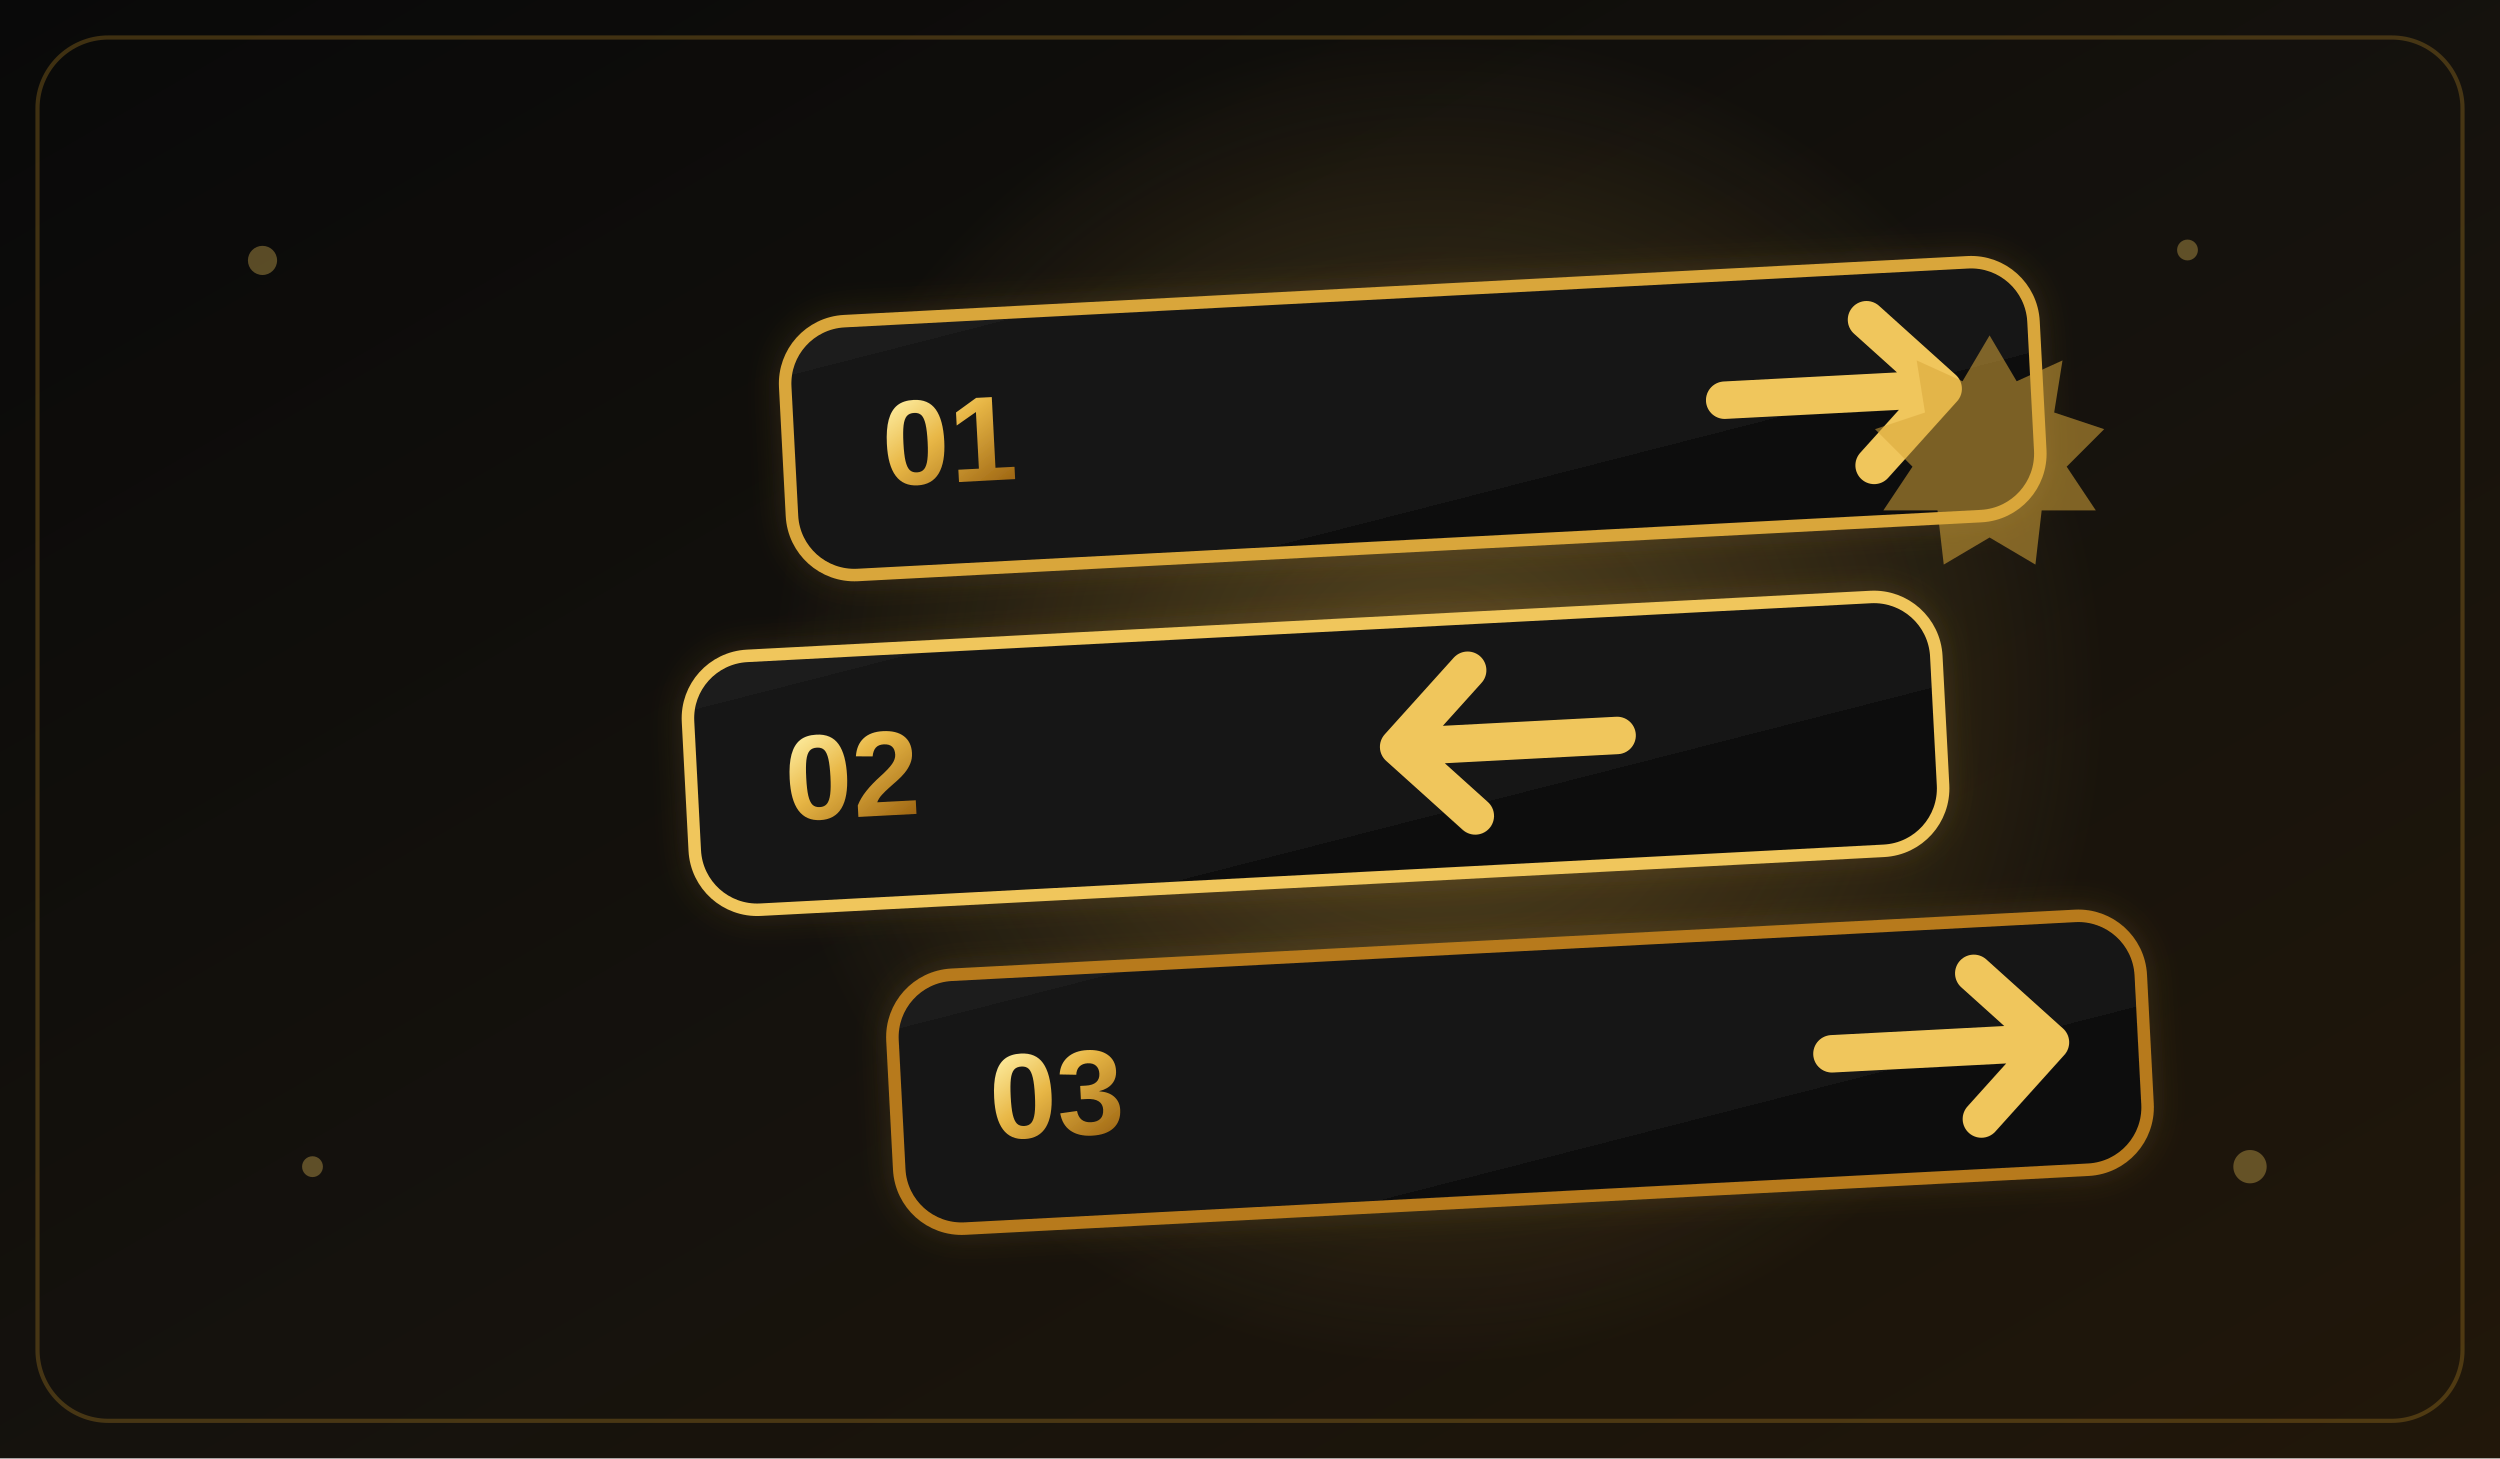
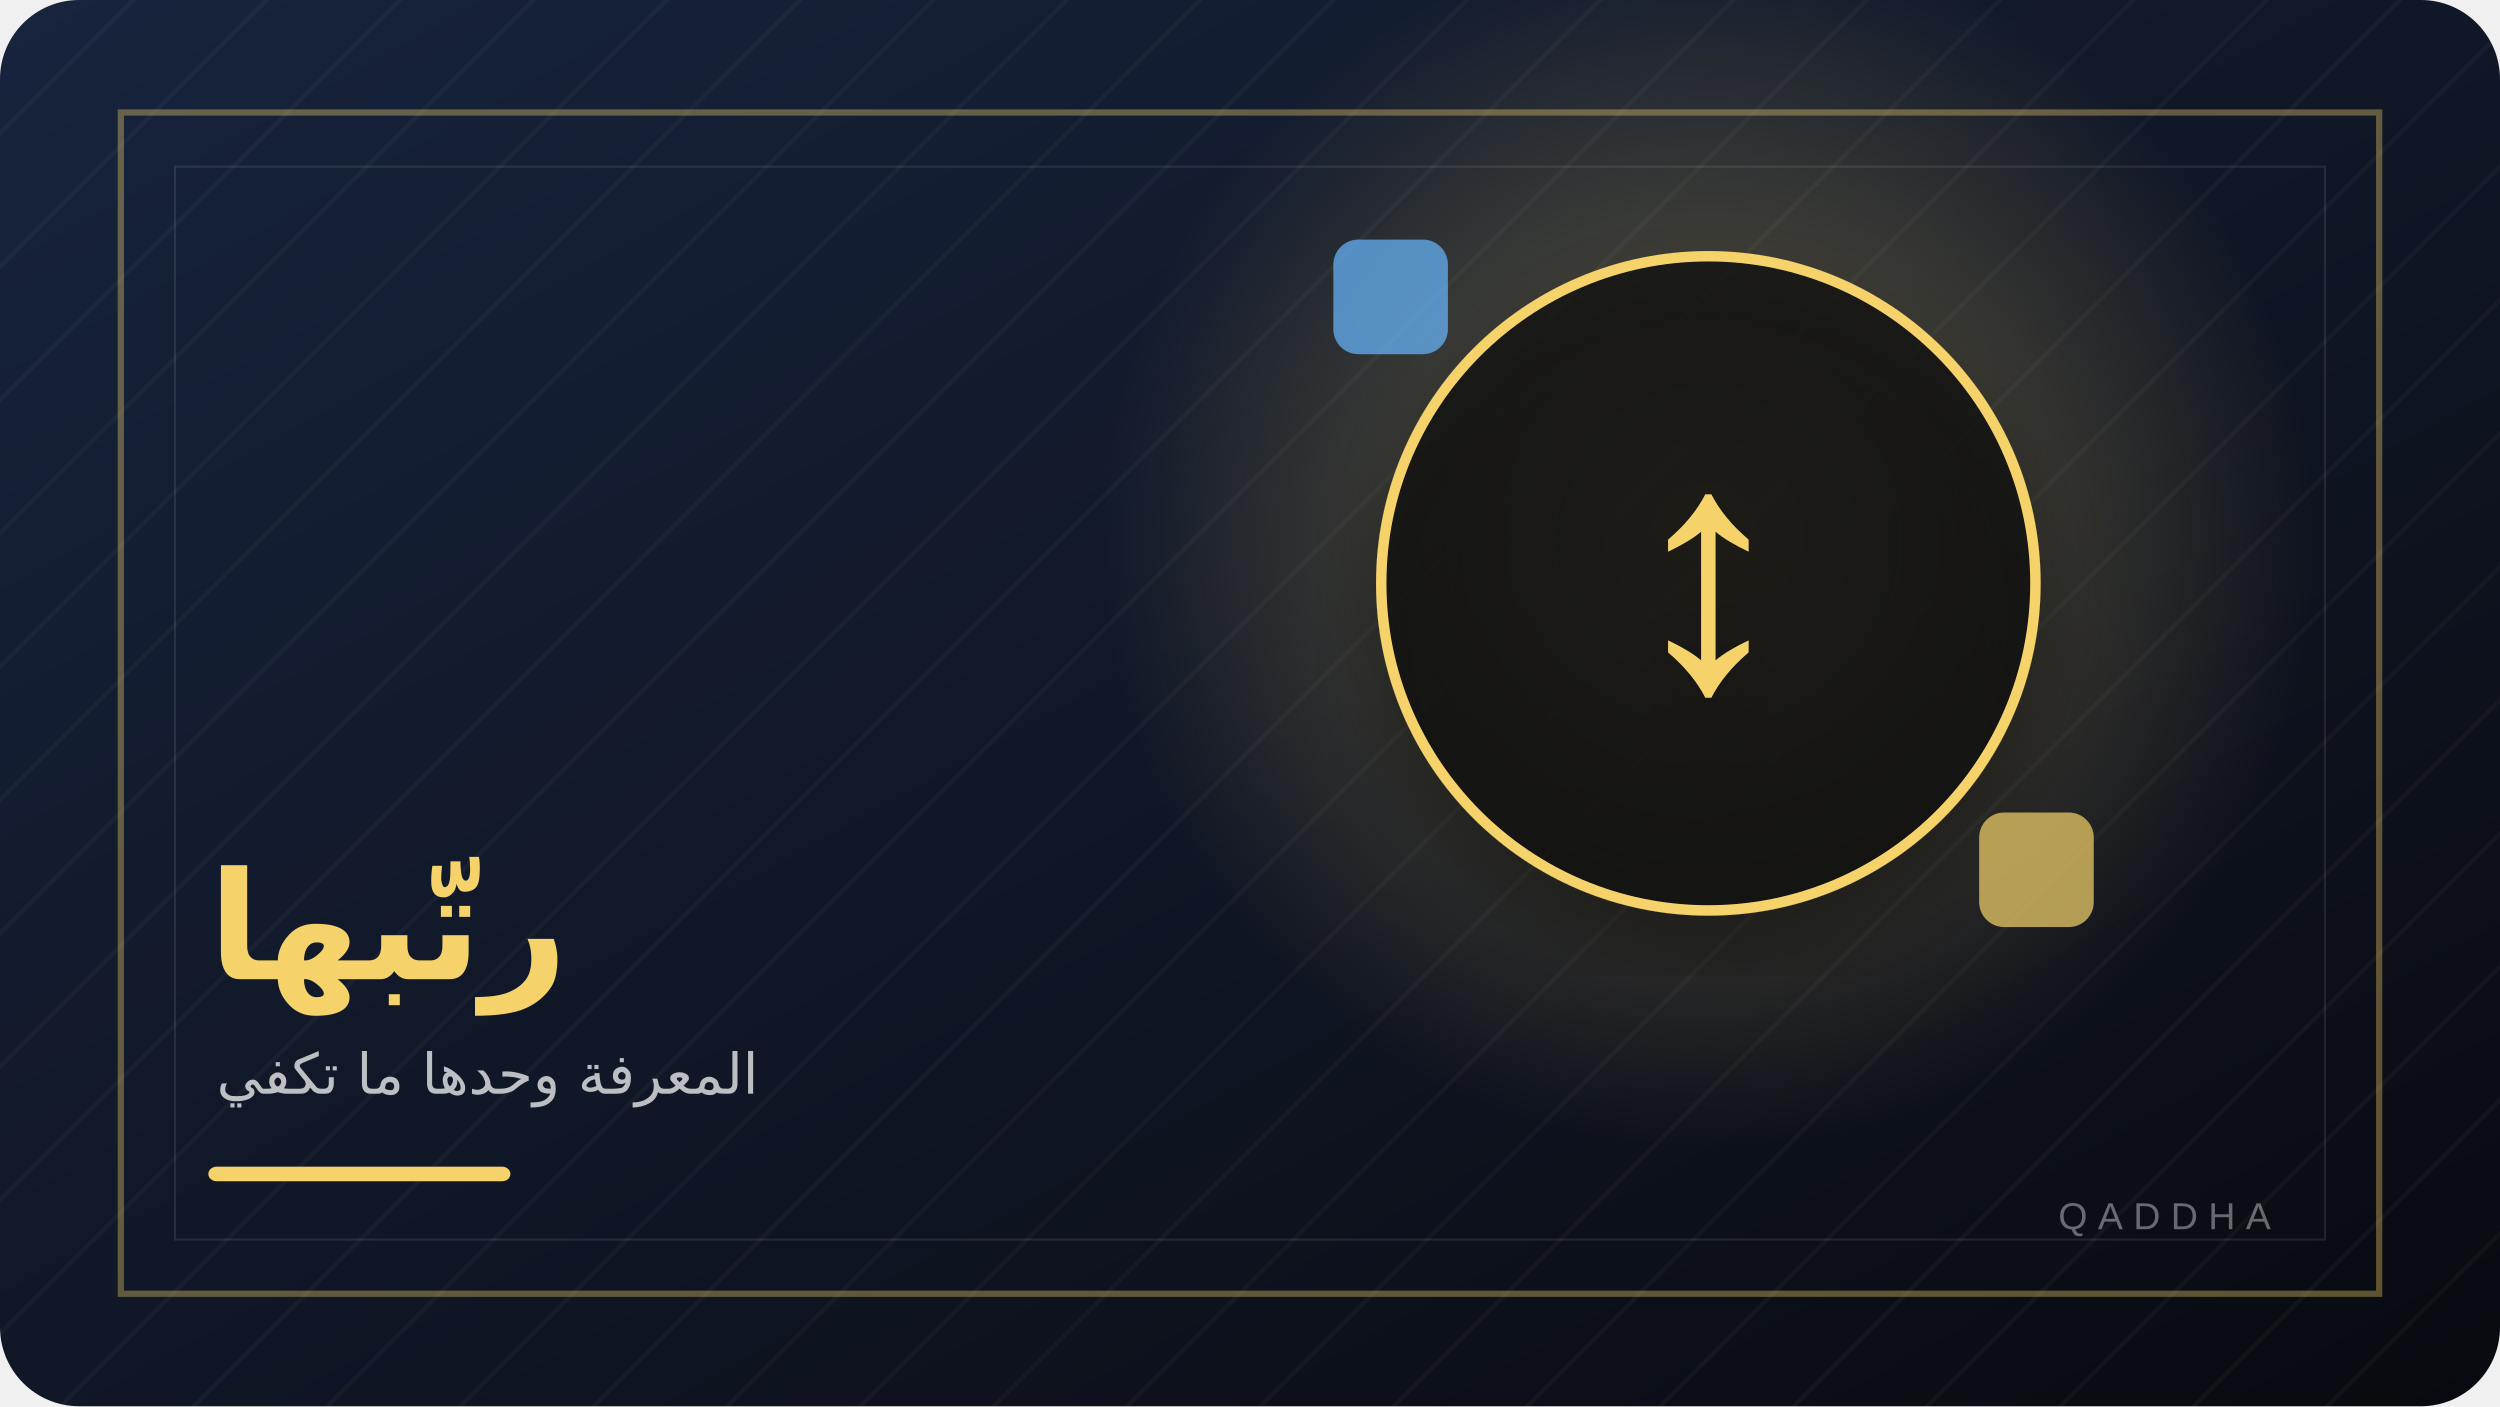
- <svg xmlns="http://www.w3.org/2000/svg" viewBox="0 0 1200 700">
+ <svg xmlns="http://www.w3.org/2000/svg" viewBox="0 0 1200 675" role="img" aria-label="رتّبها">
  <defs>
-     <linearGradient id="bg" x1="0" y1="0" x2="1" y2="1">
-       <stop stop-color="#090909" />
-       <stop offset=".52" stop-color="#15120d" />
-       <stop offset="1" stop-color="#21170a" />
+     <linearGradient id="bg" x2="1" y2="1">
+       <stop stop-color="#17243d" />
+       <stop offset="1" stop-color="#090a10" />
    </linearGradient>
    <radialGradient id="glow">
-       <stop stop-color="#f1bd49" stop-opacity=".30" />
-       <stop offset="1" stop-color="#f1bd49" stop-opacity="0" />
+       <stop stop-color="#f5d36a" stop-opacity=".38" />
+       <stop offset="1" stop-color="#f5d36a" stop-opacity="0" />
    </radialGradient>
-     <linearGradient id="gold" x1="0" y1="0" x2="1" y2="1">
-       <stop stop-color="#fff1a7" />
-       <stop offset=".42" stop-color="#e8b746" />
-       <stop offset="1" stop-color="#9d6512" />
-     </linearGradient>
-     <linearGradient id="panel" x1="0" y1="0" x2="1" y2="1">
-       <stop stop-color="#1b1b1b" />
-       <stop offset="1" stop-color="#0d0d0d" />
-     </linearGradient>
-     <filter id="shadow">
-       <feDropShadow dx="0" dy="14" stdDeviation="16" flood-color="#000" flood-opacity=".58" />
-       <feDropShadow dx="0" dy="0" stdDeviation="8" flood-color="#d7a93b" flood-opacity=".17" />
+     <filter id="s">
+       <feDropShadow dx="0" dy="18" stdDeviation="18" flood-opacity=".5" />
    </filter>
+     <pattern id="p" width="64" height="64" patternUnits="userSpaceOnUse">
+       <path d="M0 64 64 0M-16 16 16-16M48 80 80 48" stroke="#fff" stroke-opacity=".035" stroke-width="2" />
+     </pattern>
  </defs>
-   <rect width="1200" height="700" fill="url(#bg)" />
-   <rect x="18" y="18" width="1164" height="664" rx="34" fill="none" stroke="#c99428" stroke-opacity=".28" stroke-width="2" />
-   <circle cx="690" cy="335" r="320" fill="url(#glow)" />
-   <g transform="translate(275 115)" filter="url(#shadow)">
-     <g transform="rotate(-3 310 220)">
-       <rect x="110" y="30" width="600" height="122" rx="30" fill="url(#panel)" stroke="#d9a63a" stroke-width="6" />
-       <rect x="55" y="188" width="600" height="122" rx="30" fill="url(#panel)" stroke="#f0c65b" stroke-width="6" />
-       <rect x="145" y="346" width="600" height="122" rx="30" fill="url(#panel)" stroke="#b77a1c" stroke-width="6" />
-       <g fill="url(#gold)" font-family="Arial" font-weight="700" font-size="58">
-         <text x="155" y="110">01</text>
-         <text x="100" y="268">02</text>
-         <text x="190" y="426">03</text>
-       </g>
-       <g stroke="#f0c65b" stroke-width="18" stroke-linecap="round" stroke-linejoin="round" fill="none">
-         <path d="M560 90h105m-35-35 35 35-35 35" />
-         <path d="M500 248H395m35-35-35 35 35 35" />
-         <path d="M595 406h105m-35-35 35 35-35 35" />
-       </g>
-     </g>
+   <rect width="1200" height="675" rx="38" fill="url(#bg)" />
+   <rect width="1200" height="675" fill="url(#p)" />
+   <circle cx="820" cy="260" r="290" fill="url(#glow)" />
+   <path d="M58 54h1084v567H58z" fill="none" stroke="#f5d36a" stroke-opacity=".36" stroke-width="3" />
+   <path d="M84 80h1032v515H84z" fill="none" stroke="#fff" stroke-opacity=".09" />
+   <g filter="url(#s)">
+     <circle cx="820" cy="280" r="157" fill="#090a10" fill-opacity=".72" stroke="#f5d36a" stroke-width="5" />
+     <text x="820" y="330" text-anchor="middle" font-size="165" font-family="Arial" fill="#f5d36a">↕</text>
  </g>
-   <g opacity=".34" fill="#f0c65b">
-     <circle cx="126" cy="125" r="7" />
-     <circle cx="1050" cy="120" r="5" />
-     <circle cx="1080" cy="560" r="8" />
-     <circle cx="150" cy="560" r="5" />
+   <g opacity=".7">
+     <rect x="640" y="115" width="55" height="55" rx="12" fill="#68b8ff" />
+     <rect x="950" y="390" width="55" height="55" rx="12" fill="#f5d36a" />
  </g>
-   <g transform="translate(920 118)">
-     <path d="M0 55l22 10 13-22 13 22 22-10-4 25 24 8-18 18 14 21-26 0-3 26-22-13-22 13-3-26-26 0 14-21-18-18 24-8z" fill="#d9a63a" opacity=".54" />
-   </g>
+   <text x="100" y="470" fill="#f5d36a" font-family="Tahoma,Arial" font-size="72" font-weight="900">رتّبها</text>
+   <text x="104" y="525" fill="#fff" fill-opacity=".72" font-family="Tahoma,Arial" font-size="27">المعرفة وحدها ما تكفي</text>
+   <rect x="100" y="560" width="145" height="7" rx="4" fill="#f5d36a" />
+   <text x="1090" y="590" text-anchor="end" fill="#fff" fill-opacity=".38" font-family="Arial" font-size="18" letter-spacing="5">QADDHA</text>
</svg>
